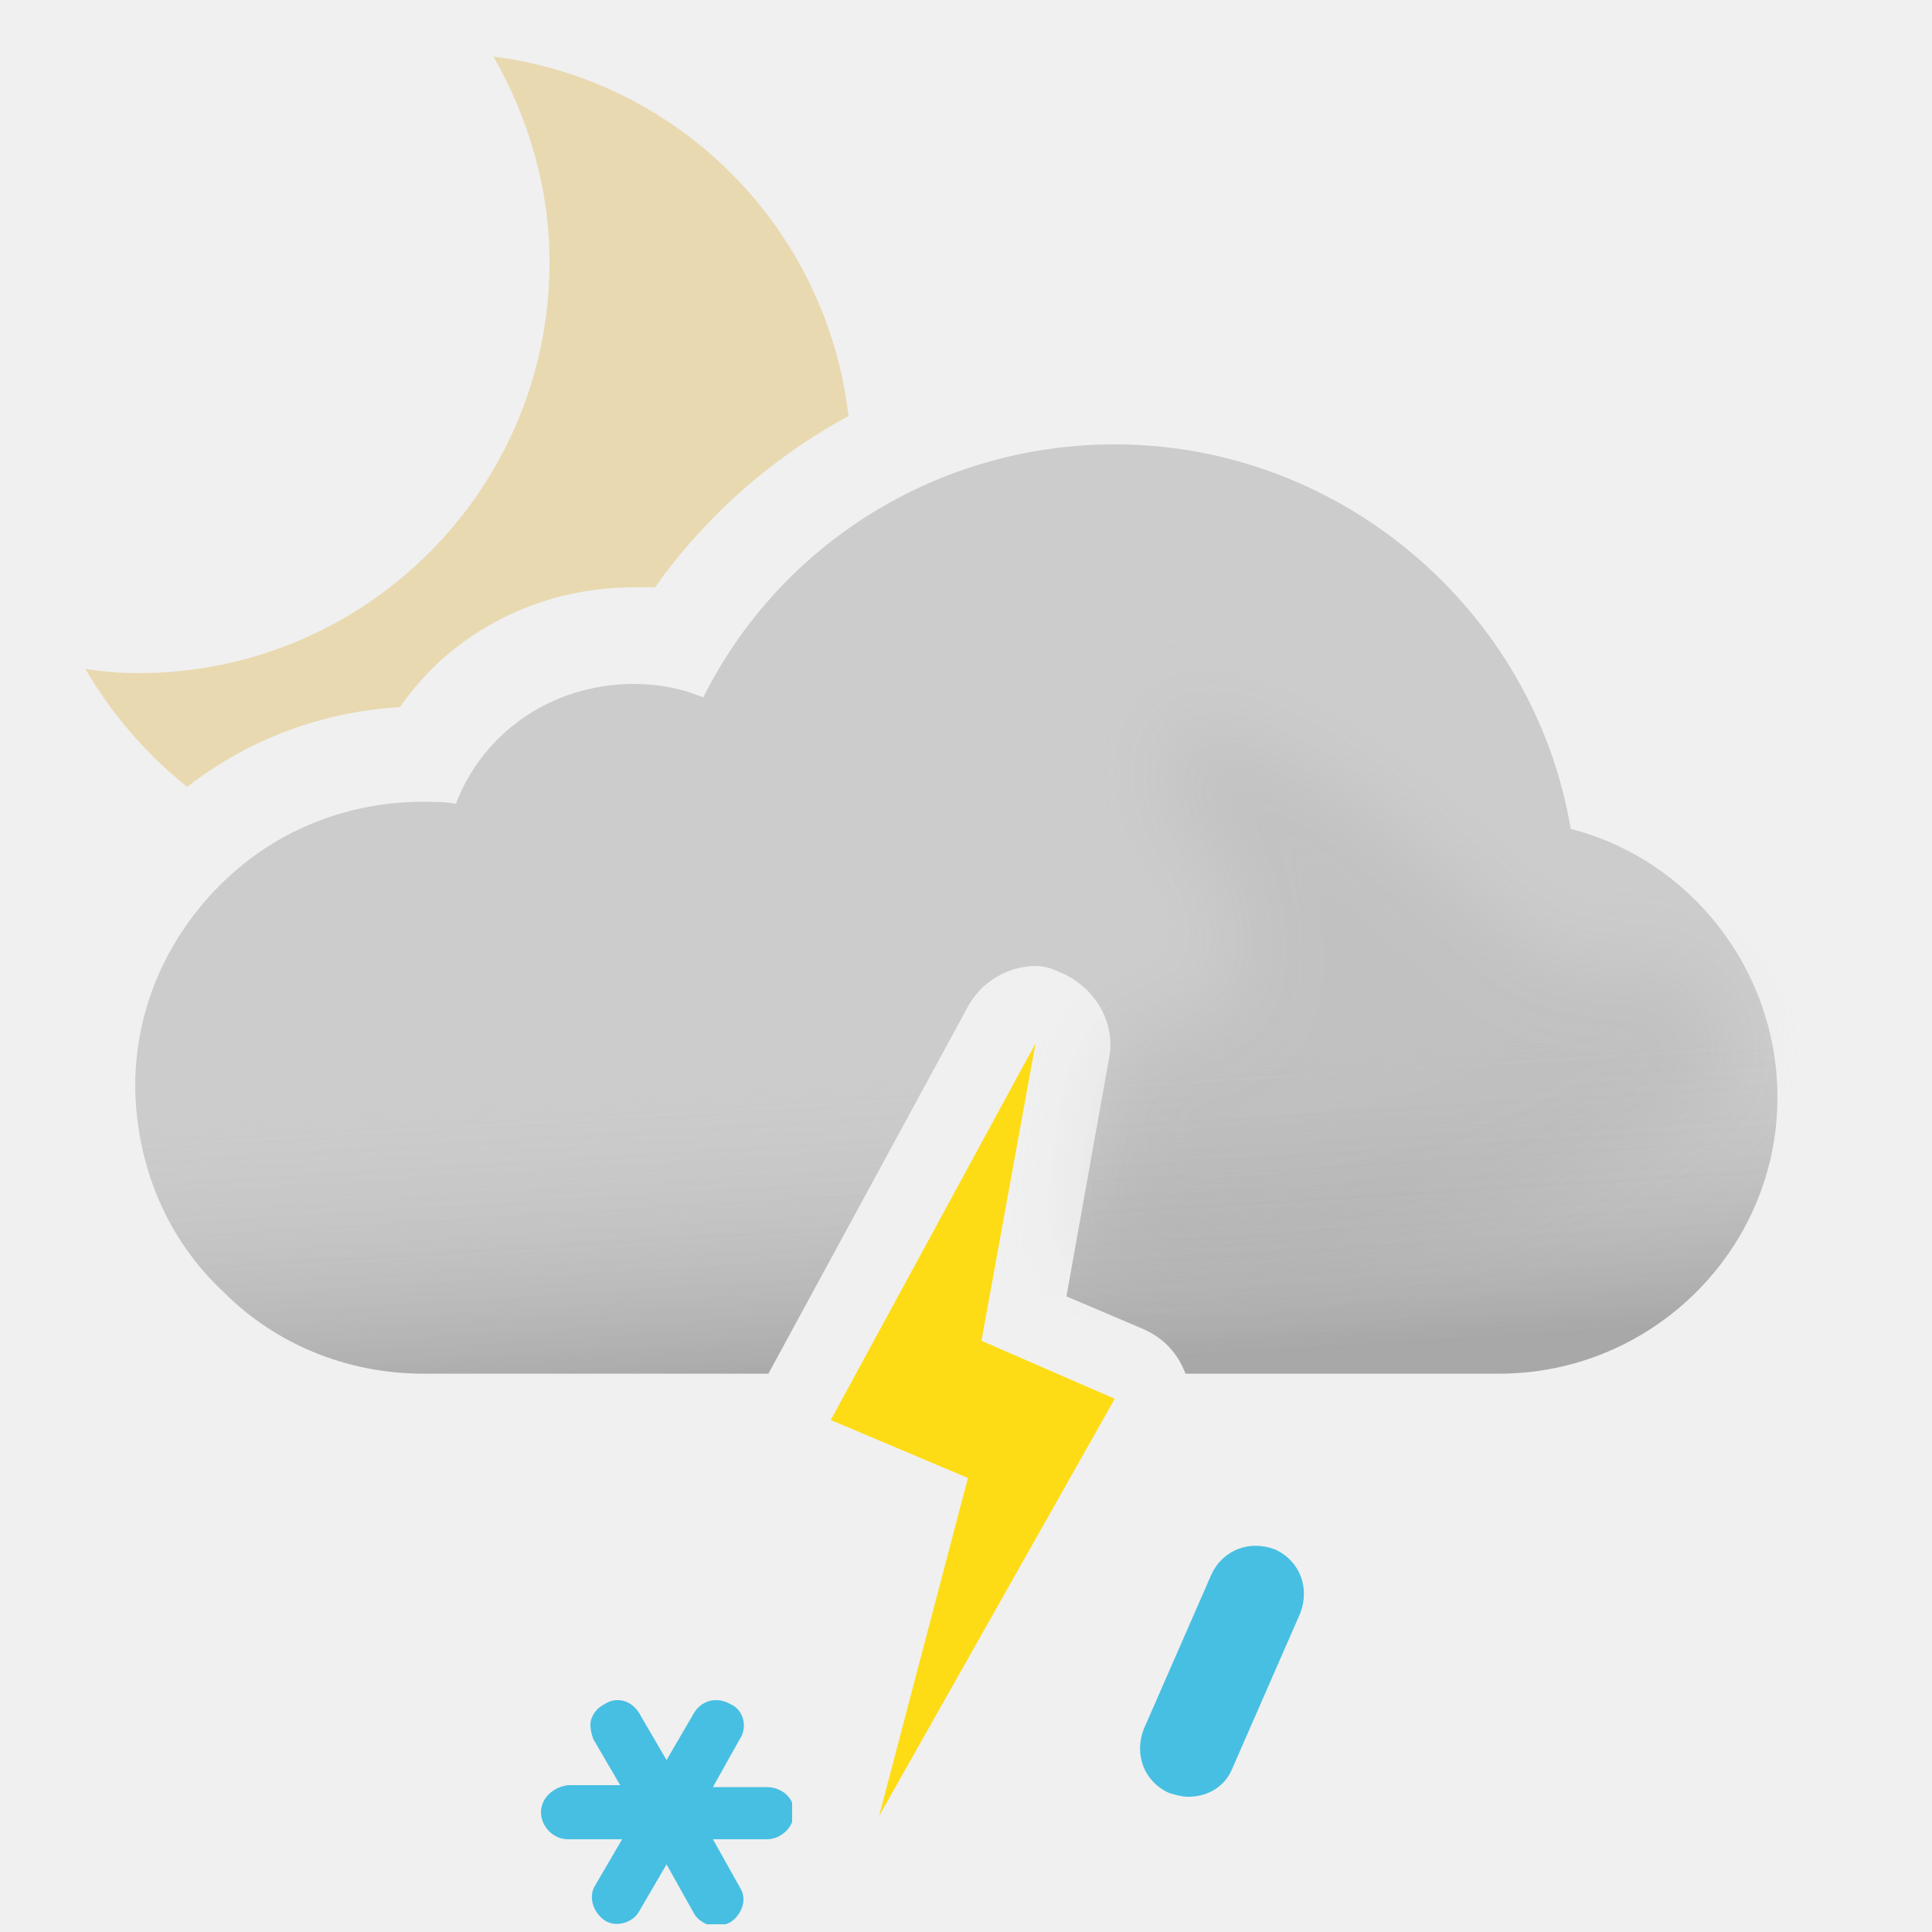
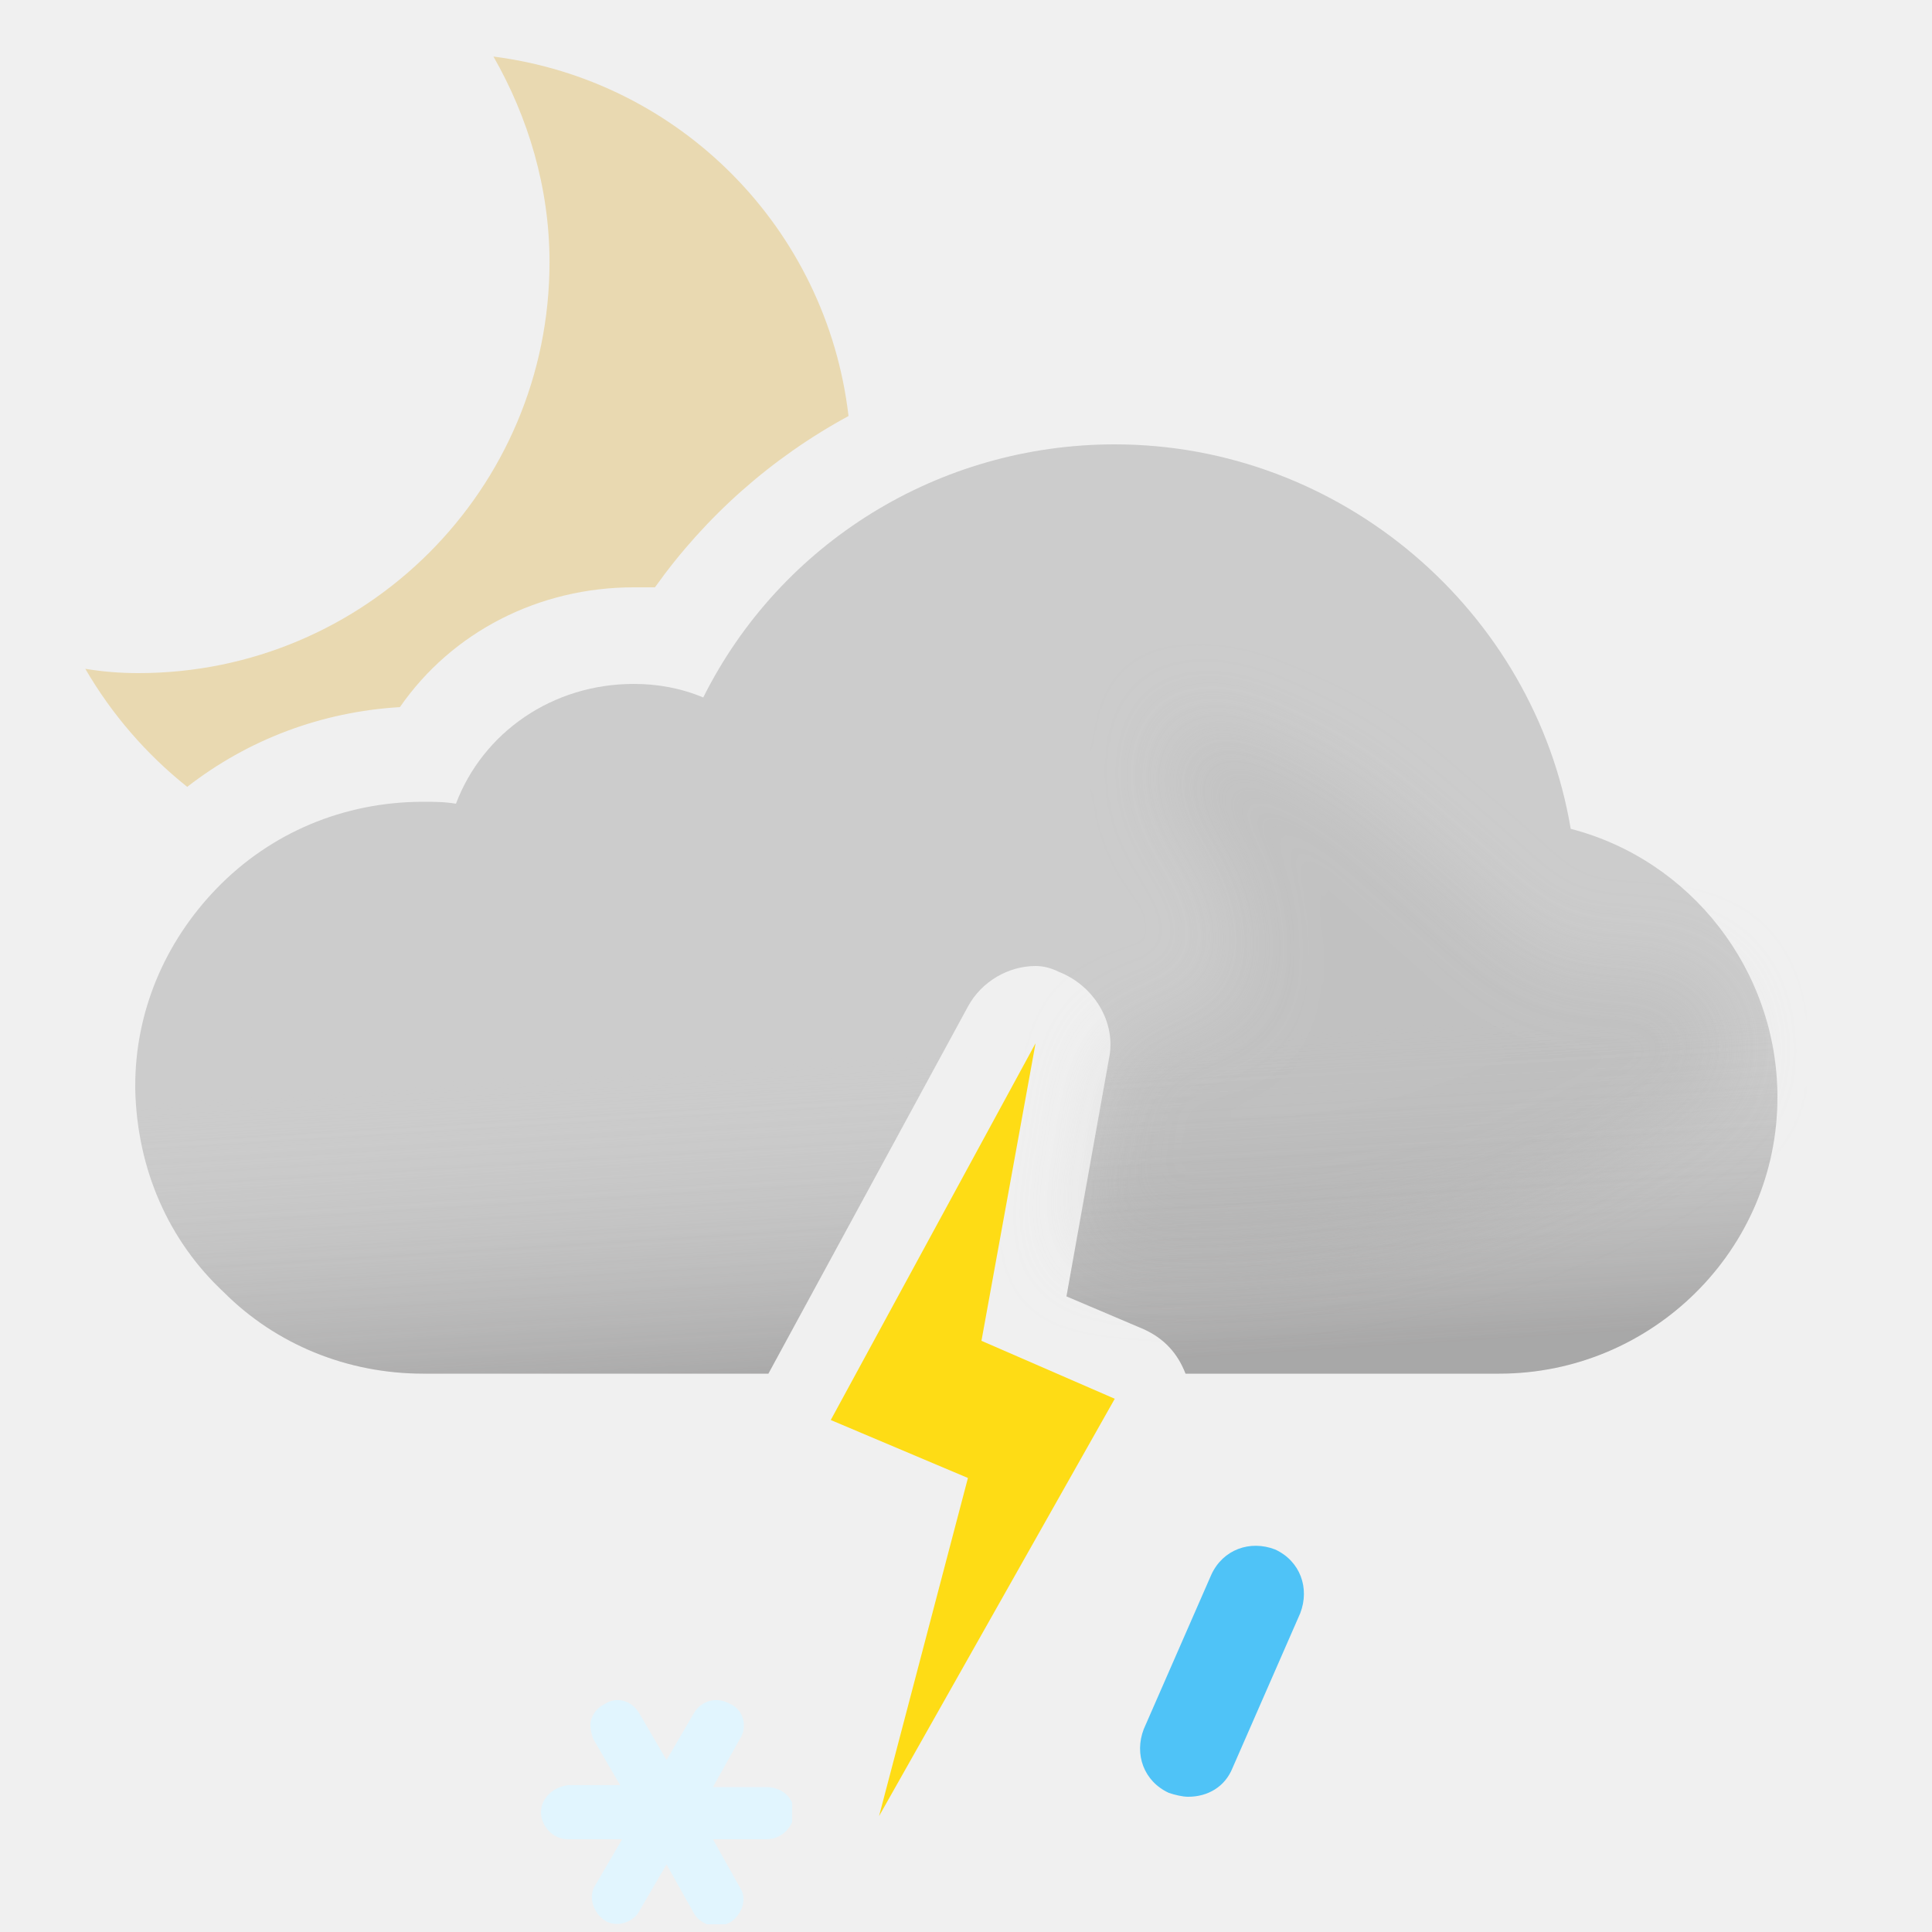
<svg xmlns="http://www.w3.org/2000/svg" width="100" height="100" fill="none" viewBox="0 0 100 100" version="1.1" id="svg49">
  <path fill="url(#26n__26n__paint0_linear_149_1424)" fill-rule="evenodd" d="M28.443 13.565c0-3.869-1.116-7.514-2.902-10.638 9.666 1.234 17.247 8.91 18.378 18.607A29.67 29.67 0 0033.9 30.4h-1.1c-4.9 0-9.4 2.3-12.1 6.2-4.058.243-7.853 1.673-11.01 4.128a21.853 21.853 0 01-5.275-6.111c.892.149 1.785.223 2.752.223 11.754 0 21.276-9.522 21.276-21.275z" clip-rule="evenodd" id="path2" style="fill:#e9d9b1;fill-opacity:1" />
  <path fill="#CCC" fill-rule="evenodd" d="M57.7 23c11.7 0 21.7 8.6 23.6 19.9C87.5 44.5 92 50.2 92 56.8c0 7.9-6.5 14.3-14.4 14.3H61.363c-.406-1.049-1.097-1.815-2.163-2.3l-4-1.7 2.2-12.3c.4-1.9-.8-3.8-2.6-4.5-.4-.2-.8-.3-1.2-.3-1.4 0-2.8.8-3.5 2.1l-10.328 19H21.9c-3.9 0-7.6-1.5-10.3-4.2-2.9-2.7-4.5-6.4-4.6-10.5v-.2c0-3.8 1.5-7.4 4.2-10.2 2.8-2.9 6.6-4.5 10.7-4.5.6 0 1.1 0 1.7.1 1.4-3.7 5-6.2 9.2-6.2 1.2 0 2.4.2 3.6.7 4-8 12.2-13.1 21.3-13.1z" clip-rule="evenodd" id="path4" />
  <path fill="url(#26n__26n__paint1_linear_149_1424)" fill-rule="evenodd" d="M57.7 23c11.7 0 21.7 8.6 23.6 19.9C87.5 44.5 92 50.2 92 56.8c0 7.9-6.5 14.3-14.4 14.3H61.363c-.406-1.049-1.097-1.815-2.163-2.3l-4-1.7 2.2-12.3c.4-1.9-.8-3.8-2.6-4.5-.4-.2-.8-.3-1.2-.3-1.4 0-2.8.8-3.5 2.1l-10.328 19H21.9c-3.9 0-7.6-1.5-10.3-4.2-2.9-2.7-4.5-6.4-4.6-10.5v-.2c0-3.8 1.5-7.4 4.2-10.2 2.8-2.9 6.6-4.5 10.7-4.5.6 0 1.1 0 1.7.1 1.4-3.7 5-6.2 9.2-6.2 1.2 0 2.4.2 3.6.7 4-8 12.2-13.1 21.3-13.1z" clip-rule="evenodd" style="mix-blend-mode:multiply" opacity=".6" id="path6" />
  <g style="mix-blend-mode:multiply" filter="url(#26n__26n__filter0_f_149_1424)" opacity=".3" id="g10">
    <path fill="url(#26n__26n__paint2_radial_149_1424)" fill-rule="evenodd" d="M44.073 63.187c-6.589.45-13.618.813-14.573.813-6.5 0-11 5.1-11 5.1h22.359l3.214-5.913zm12.412-3.27L57.4 54.8c.051-.243.076-.486.077-.727.648-.239 1.17-.47 1.17-.47s4.352-1.602 5.103-1.602c.75 0 .374-2.963.14-4.81l-.14-1.32c0-.362-.448-.885-1-1.53-.777-.908-1.762-2.057-2-3.34-.175-.94.026-2.082.172-2.91.091-.516.16-.91.104-1.058.112.053.922.327.922.327 1.948.66 5.03 1.74 7.802 3.64 1.658 1.138 3.941 3.314 3.941 3.314s1.645 1.272 2.059 1.687c1 1 4 4 6 4h5L89 51.59l.5 3.21c0 7.9-6.5 14.3-14.4 14.3H59.758a4.69 4.69 0 00-.558-.301l-4-1.7.926-5.178c.556-.355.562-1.108.359-2.004zm4.505-22.916c.014-.004.026.007.036.032 0 0-.05-.029-.036-.032z" clip-rule="evenodd" id="path8" />
  </g>
  <path fill="#FF9D00" fill-rule="evenodd" d="M50.8 69.4L53.6 54 43 73.5l7.1 3L45.5 94l12.2-21.6-6.9-3z" clip-rule="evenodd" id="path12" style="fill:#fedc15;fill-opacity:1" />
-   <g clip-path="url(#26n__26n__clip0_149_1424)" id="g16" style="fill:#47bfe2;fill-opacity:1">
-     <path fill="#00B8F1" d="M39.7 92.5h-2.8l1.4-2.5c.4-.6.2-1.5-.5-1.8-.7-.4-1.5-.2-1.9.5l-1.4 2.4-1.4-2.4c-.4-.7-1.2-.9-1.8-.5-.4.2-.6.5-.7.8-.1.3 0 .7.1 1l1.4 2.4h-2.7c-.8.1-1.4.7-1.4 1.4s.6 1.4 1.4 1.4h2.8l-1.4 2.4c-.2.3-.2.7-.1 1 .1.3.3.6.6.8.6.4 1.5.1 1.8-.5l1.4-2.4 1.4 2.5c.2.4.7.7 1.2.7.2 0 .5-.1.7-.2.6-.4.9-1.2.5-1.8l-1.4-2.5h2.8c.7 0 1.4-.6 1.4-1.4 0-.8-.7-1.3-1.4-1.3z" id="path14" style="fill:#47bfe2;fill-opacity:1" />
+   <g clip-path="url(#26n__26n__clip0_149_1424)" id="g16" style="fill:#e1f5fe;fill-opacity:1">
+     <path fill="#00B8F1" d="M39.7 92.5h-2.8l1.4-2.5c.4-.6.2-1.5-.5-1.8-.7-.4-1.5-.2-1.9.5l-1.4 2.4-1.4-2.4c-.4-.7-1.2-.9-1.8-.5-.4.2-.6.5-.7.8-.1.3 0 .7.1 1l1.4 2.4h-2.7c-.8.1-1.4.7-1.4 1.4s.6 1.4 1.4 1.4h2.8l-1.4 2.4c-.2.3-.2.7-.1 1 .1.3.3.6.6.8.6.4 1.5.1 1.8-.5l1.4-2.4 1.4 2.5c.2.4.7.7 1.2.7.2 0 .5-.1.7-.2.6-.4.9-1.2.5-1.8l-1.4-2.5h2.8c.7 0 1.4-.6 1.4-1.4 0-.8-.7-1.3-1.4-1.3z" id="path14" style="fill:#e1f5fe;fill-opacity:1" />
  </g>
-   <path fill="#006EDB" d="M61.5 93c-.3 0-.7-.1-1-.2-1.3-.6-1.8-2-1.3-3.3l3.5-8c.6-1.3 2-1.8 3.3-1.3 1.3.6 1.8 2 1.3 3.3l-3.5 8c-.4 1-1.3 1.5-2.3 1.5z" id="path18" style="fill:#47bfe2;fill-opacity:1" />
+   <path fill="#006EDB" d="M61.5 93c-.3 0-.7-.1-1-.2-1.3-.6-1.8-2-1.3-3.3l3.5-8c.6-1.3 2-1.8 3.3-1.3 1.3.6 1.8 2 1.3 3.3l-3.5 8c-.4 1-1.3 1.5-2.3 1.5z" id="path18" style="fill:#4fc3f7;fill-opacity:1" />
  <defs id="defs47">
    <linearGradient id="26n__26n__paint0_linear_149_1424" x1="12.914" x2="40.256" y1="43.464" y2="10.878" gradientUnits="userSpaceOnUse">
      <stop stop-color="#686E73" id="stop20" />
      <stop offset=".989" stop-color="#6A7075" id="stop22" />
    </linearGradient>
    <linearGradient id="26n__26n__paint1_linear_149_1424" x1="47.5" x2="49.5" y1="38.5" y2="71.1" gradientUnits="userSpaceOnUse">
      <stop offset=".484" stop-color="#fff" stop-opacity="0" id="stop25" />
      <stop offset="1" stop-color="#B3B2B2" id="stop27" />
    </linearGradient>
    <radialGradient id="26n__26n__paint2_radial_149_1424" cx="0" cy="0" r="1" gradientTransform="matrix(6 22.50004 -32.59285 8.69142 68 41)" gradientUnits="userSpaceOnUse">
      <stop stop-color="#D5D5D5" id="stop30" />
      <stop offset="1" stop-color="#D0D0D0" id="stop32" />
      <stop offset="1" stop-color="#9B9B9B" stop-opacity="0" id="stop34" />
    </radialGradient>
    <clipPath id="26n__26n__clip0_149_1424">
      <path fill="#fff" d="M0 0h13v11.6H0z" transform="translate(28 88)" id="path37" />
    </clipPath>
    <filter id="26n__26n__filter0_f_149_1424" width="79" height="40.101" x="14.5" y="33" color-interpolation-filters="sRGB" filterUnits="userSpaceOnUse">
      <feFlood flood-opacity="0" result="BackgroundImageFix" id="feFlood40" />
      <feBlend in="SourceGraphic" in2="BackgroundImageFix" result="shape" id="feBlend42" />
      <feGaussianBlur result="effect1_foregroundBlur_149_1424" stdDeviation="2" id="feGaussianBlur44" />
    </filter>
  </defs>
</svg>
